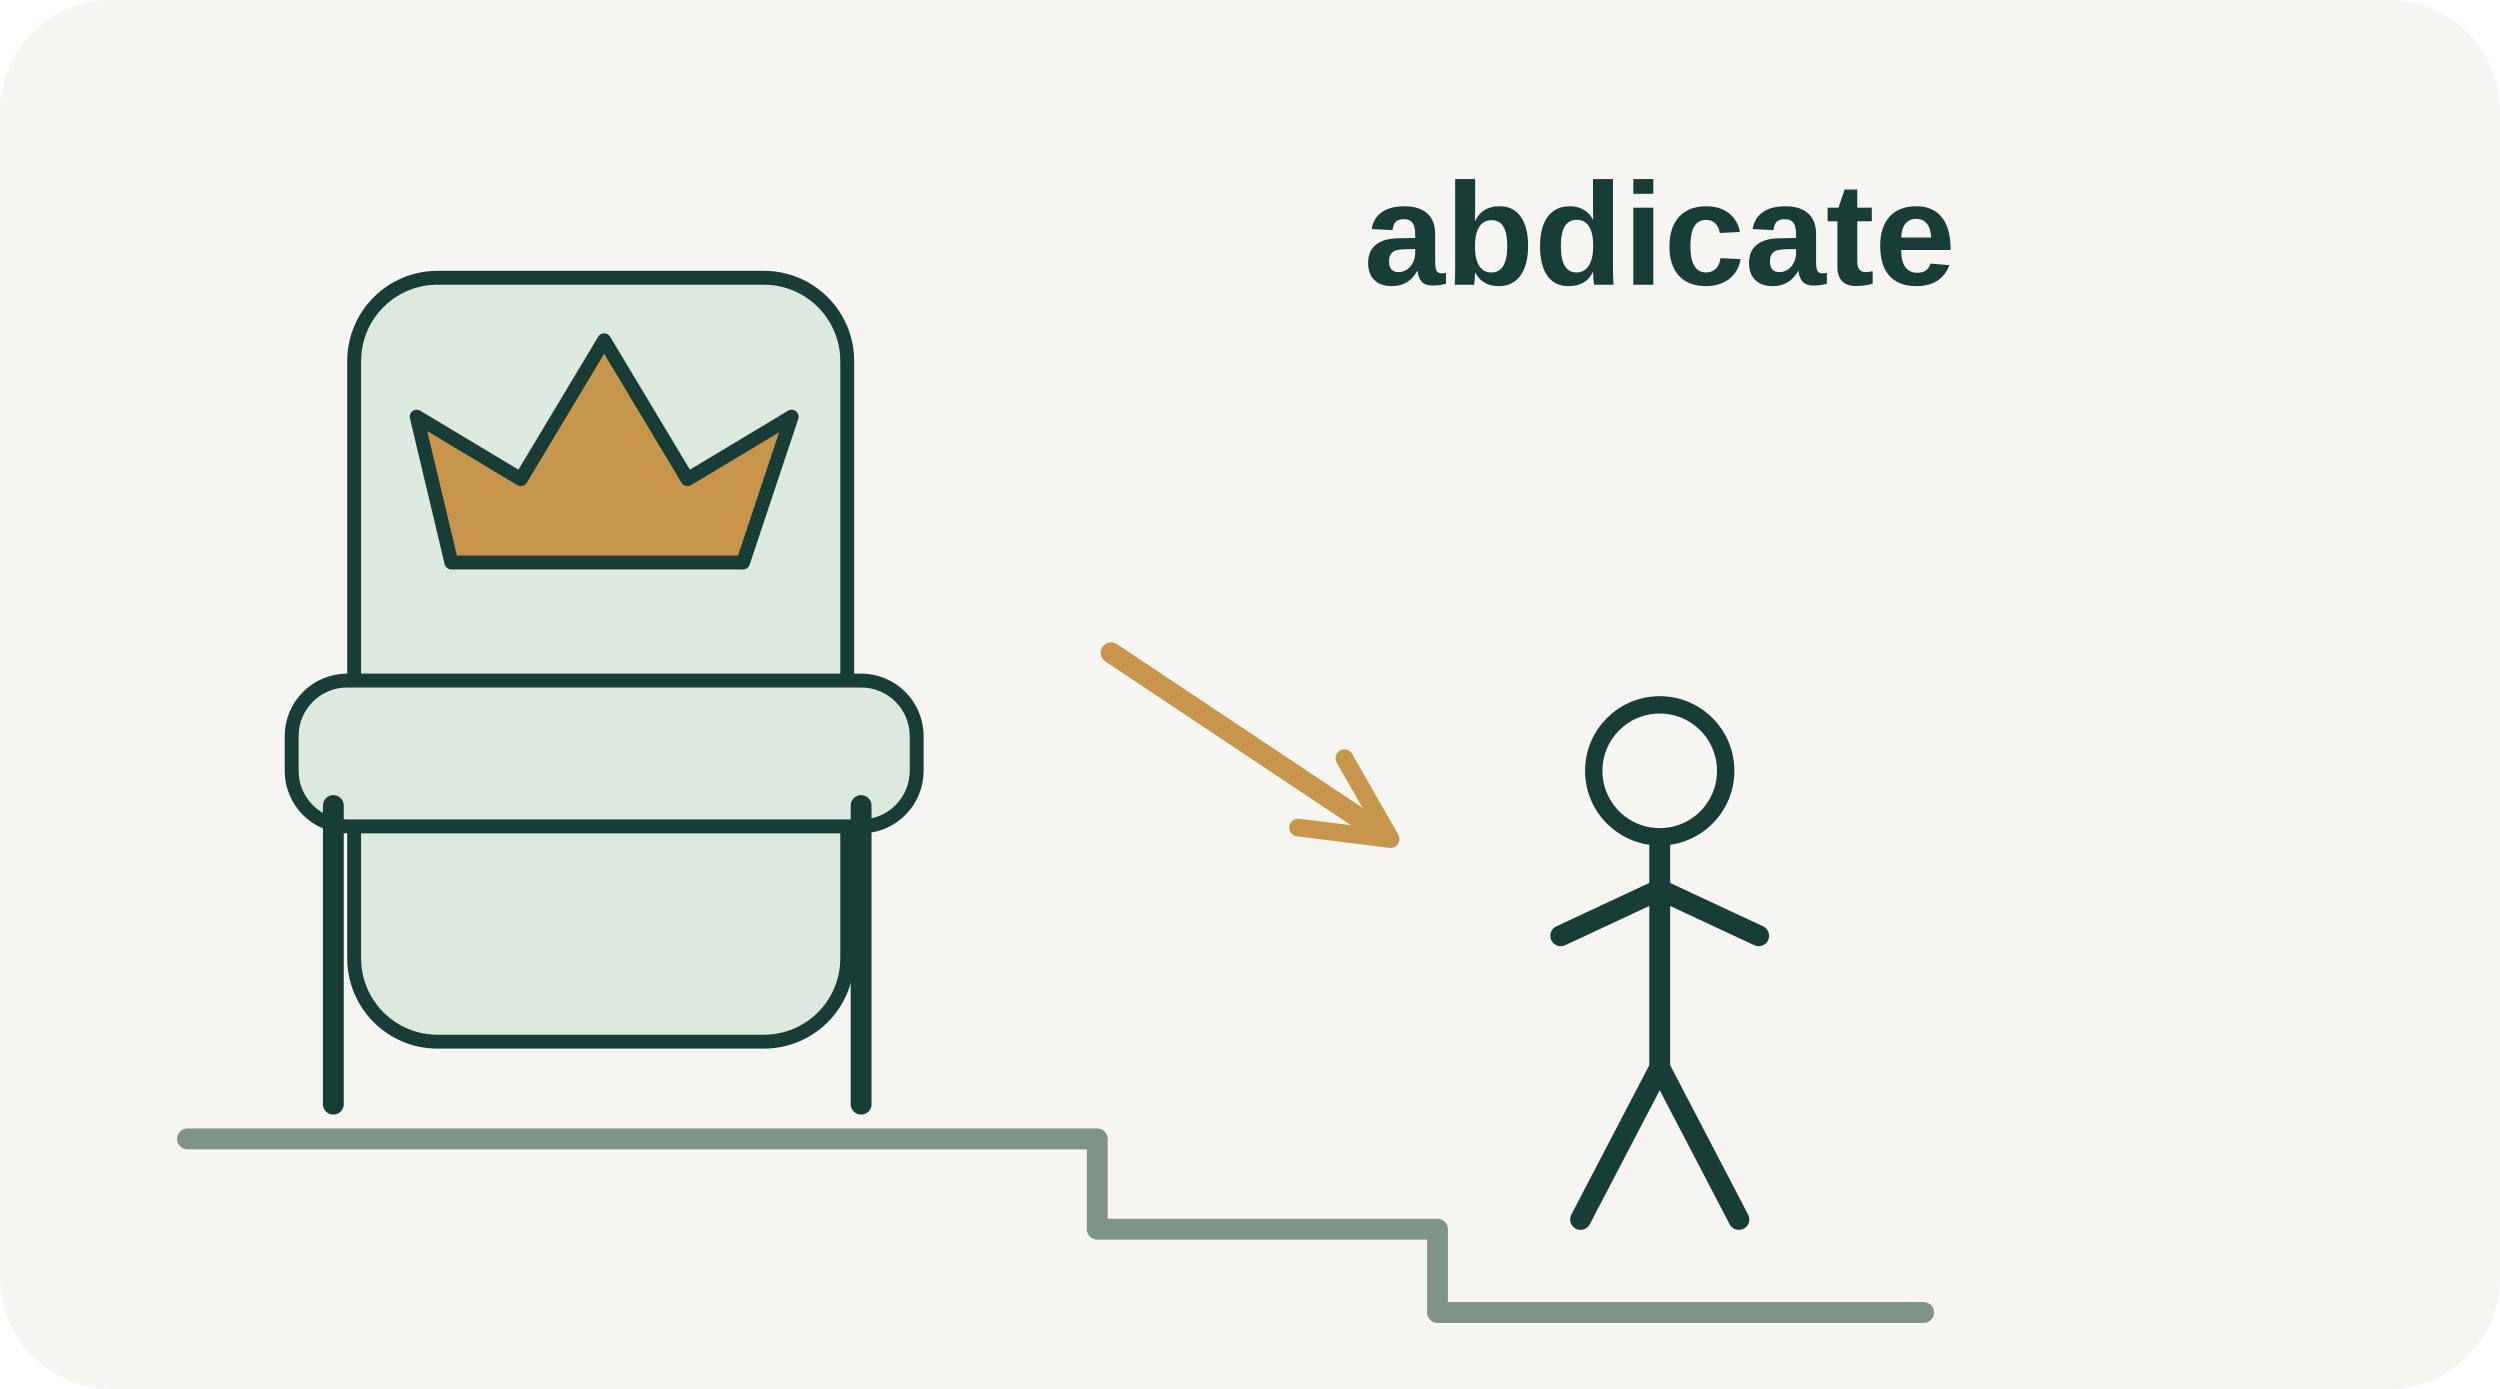
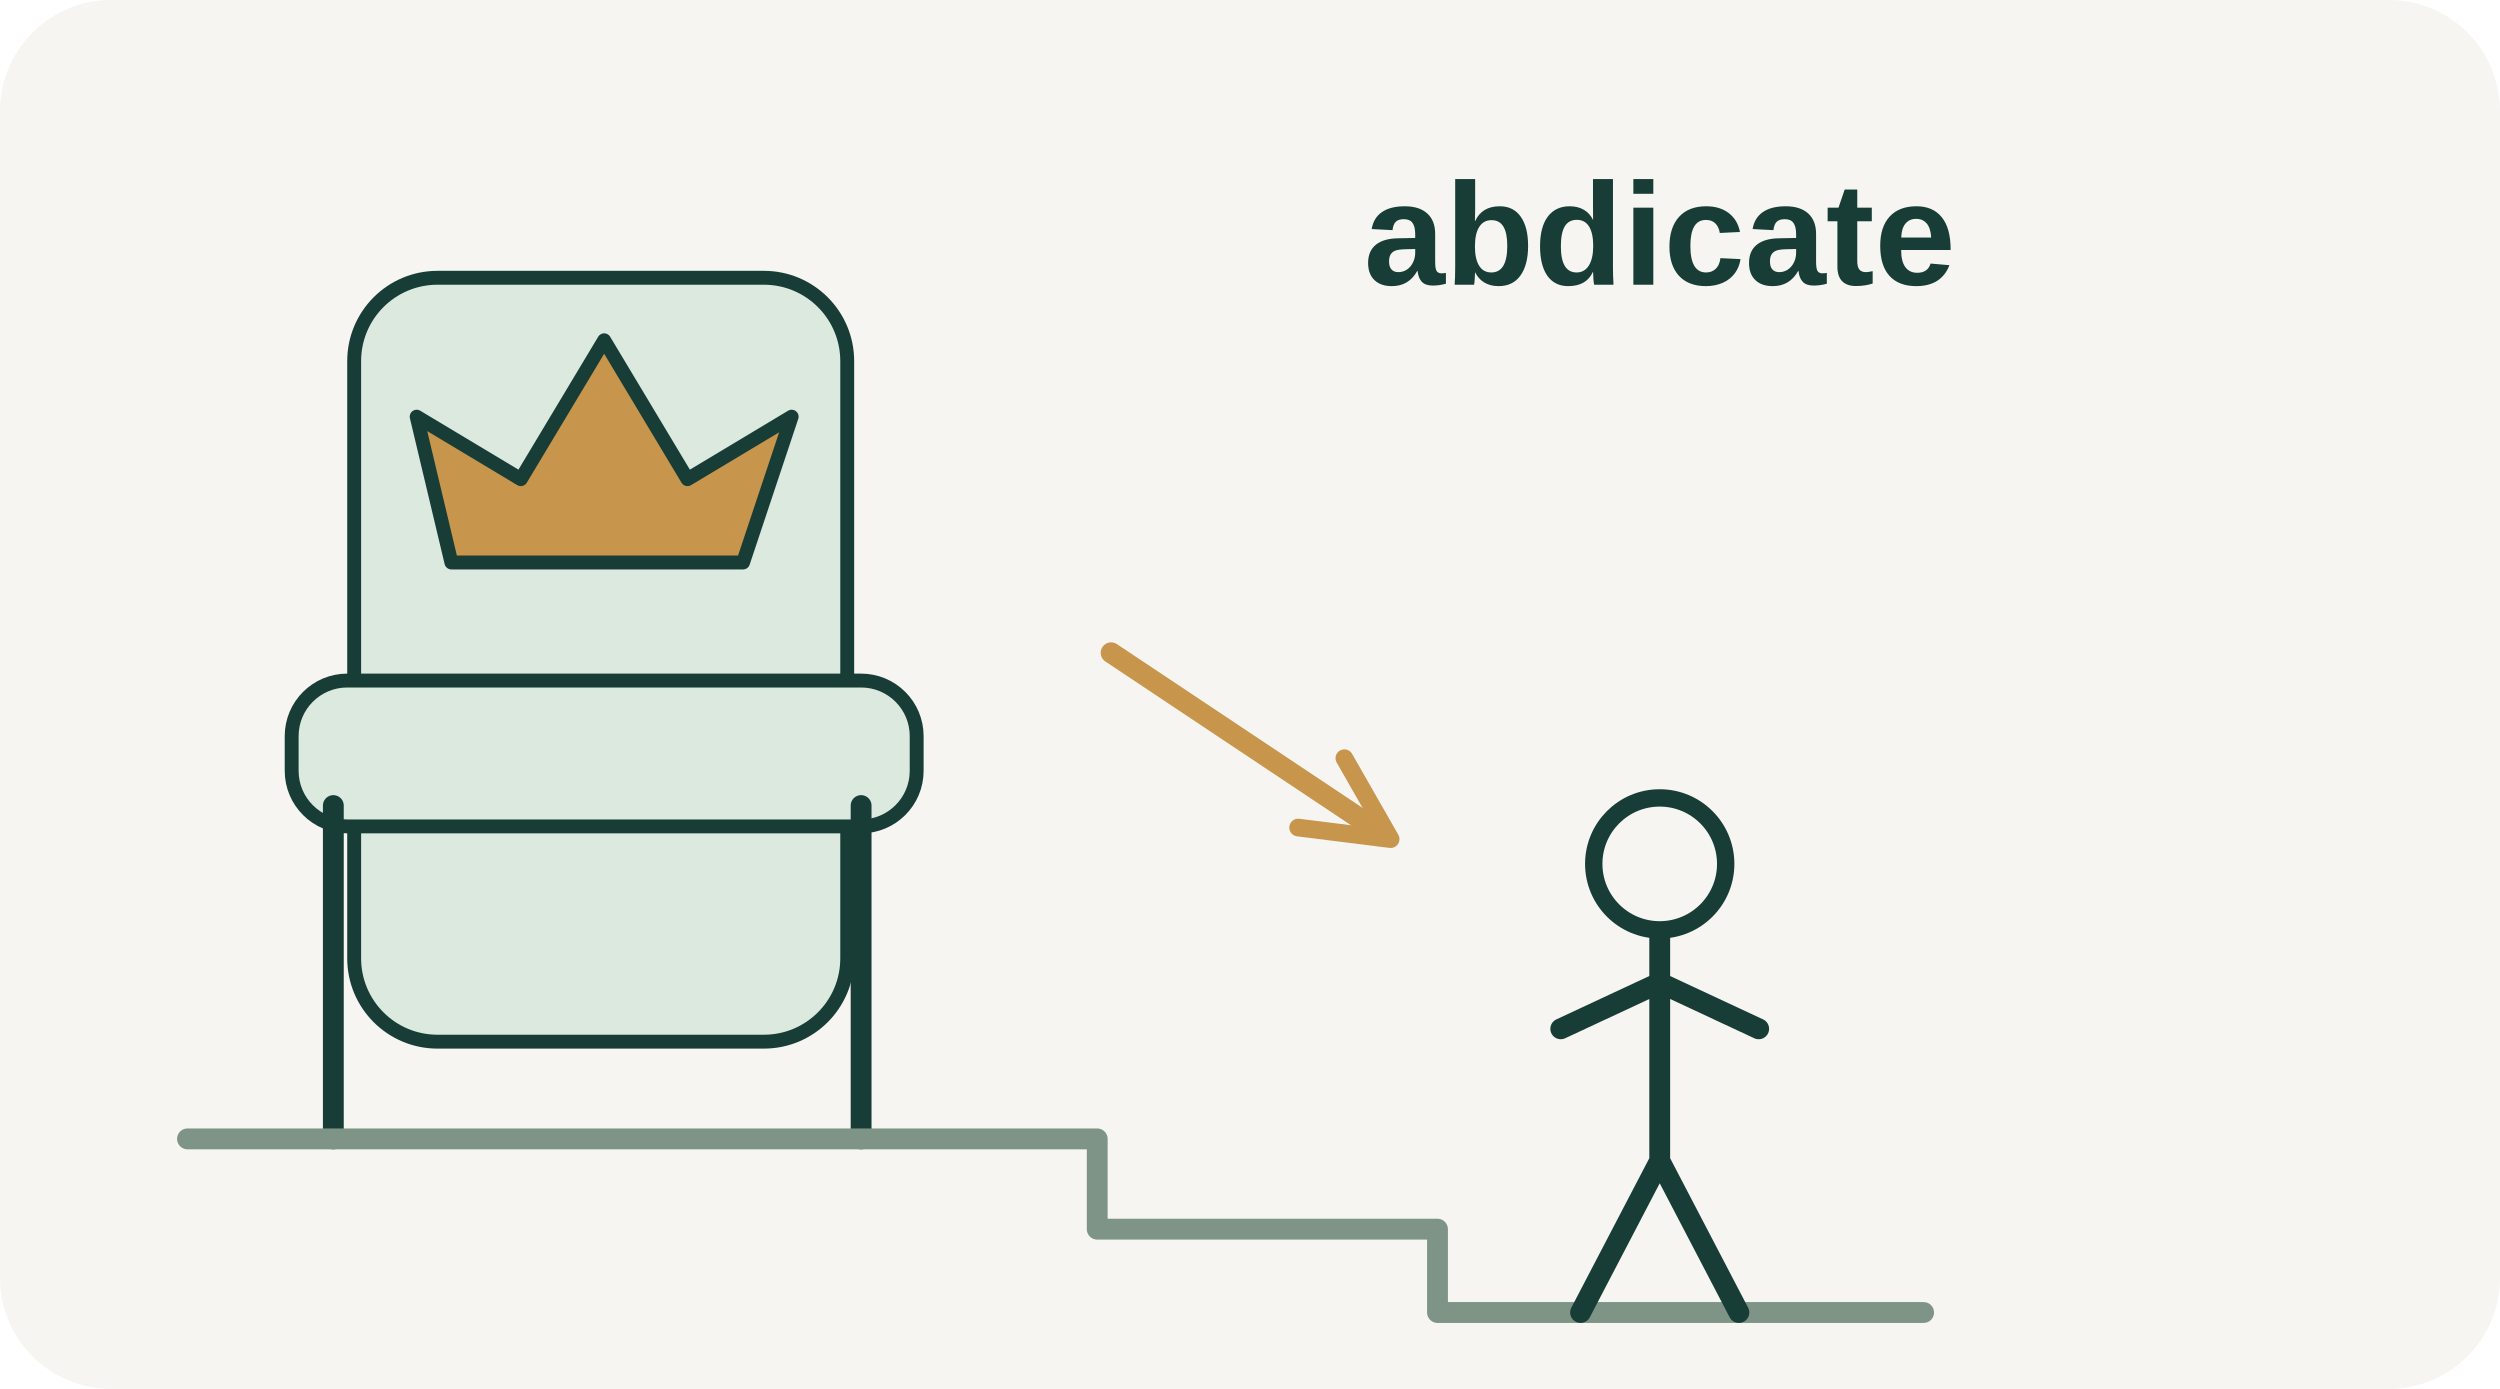
<svg xmlns="http://www.w3.org/2000/svg" viewBox="0 0 360 200" role="img" aria-labelledby="title desc">
  <defs>
    <marker id="arr" viewBox="0 0 10 10" refX="8" refY="5" markerWidth="5" markerHeight="5" orient="auto-start-reverse">
      <path d="M1 1L9 5 1 9" fill="none" stroke="#c7954b" stroke-width="1.7" stroke-linecap="round" stroke-linejoin="round" />
    </marker>
  </defs>
  <rect width="360" height="200" rx="16" fill="#f6f5f1" />
  <rect x="51" y="40" width="71" height="110" rx="12" fill="#dce9df" stroke="#173d36" stroke-width="2" />
  <rect x="42" y="98" width="90" height="21" rx="8" fill="#dce9df" stroke="#173d36" stroke-width="2" />
-   <path d="M48 116V159M124 116V159" fill="none" stroke="#173d36" stroke-width="3" stroke-linecap="round" stroke-linejoin="round" />
+   <path d="M48 116V164M124 116V164" fill="none" stroke="#173d36" stroke-width="3" stroke-linecap="round" stroke-linejoin="round" />
  <path d="M65 81L60 60 75 69 87 49 99 69 114 60 107 81Z" fill="#c7954b" stroke="#173d36" stroke-width="2" stroke-linecap="round" stroke-linejoin="round" />
  <path d="M27 164H158V177H207V189H277" fill="none" stroke="#7d9486" stroke-width="3" stroke-linecap="round" stroke-linejoin="round" />
-   <circle cx="239" cy="111" r="9.5" fill="#f6f5f1" stroke="#173d36" stroke-width="2.5" />
-   <path d="M239 121.45v32.3m-14.25 -19.0l14.25 -6.65 14.25 6.65m-14.25 19.0l-11.4 21.85m11.4 -21.85l11.4 21.85" fill="none" stroke="#173d36" stroke-width="3" stroke-linecap="round" stroke-linejoin="round" />
+   <g id="departing-person" transform="translate(0 13.4)">
+     <circle cx="239" cy="111" r="9.5" fill="#f6f5f1" stroke="#173d36" stroke-width="2.5" />
+     <path d="M239 121.45v32.3m-14.25 -19.0l14.25 -6.65 14.25 6.65m-14.25 19.0l-11.4 21.85m11.4 -21.85l11.4 21.85" fill="none" stroke="#173d36" stroke-width="3" stroke-linecap="round" stroke-linejoin="round" />
+   </g>
  <path d="M160 94L199 120" fill="none" stroke="#c7954b" stroke-width="3" stroke-linecap="round" stroke-linejoin="round" marker-end="url(#arr)" />
  <text x="239" y="41" fill="#173d36" font-family="Arial, sans-serif" font-size="21" font-weight="600" text-anchor="middle">abdicate</text>
</svg>
